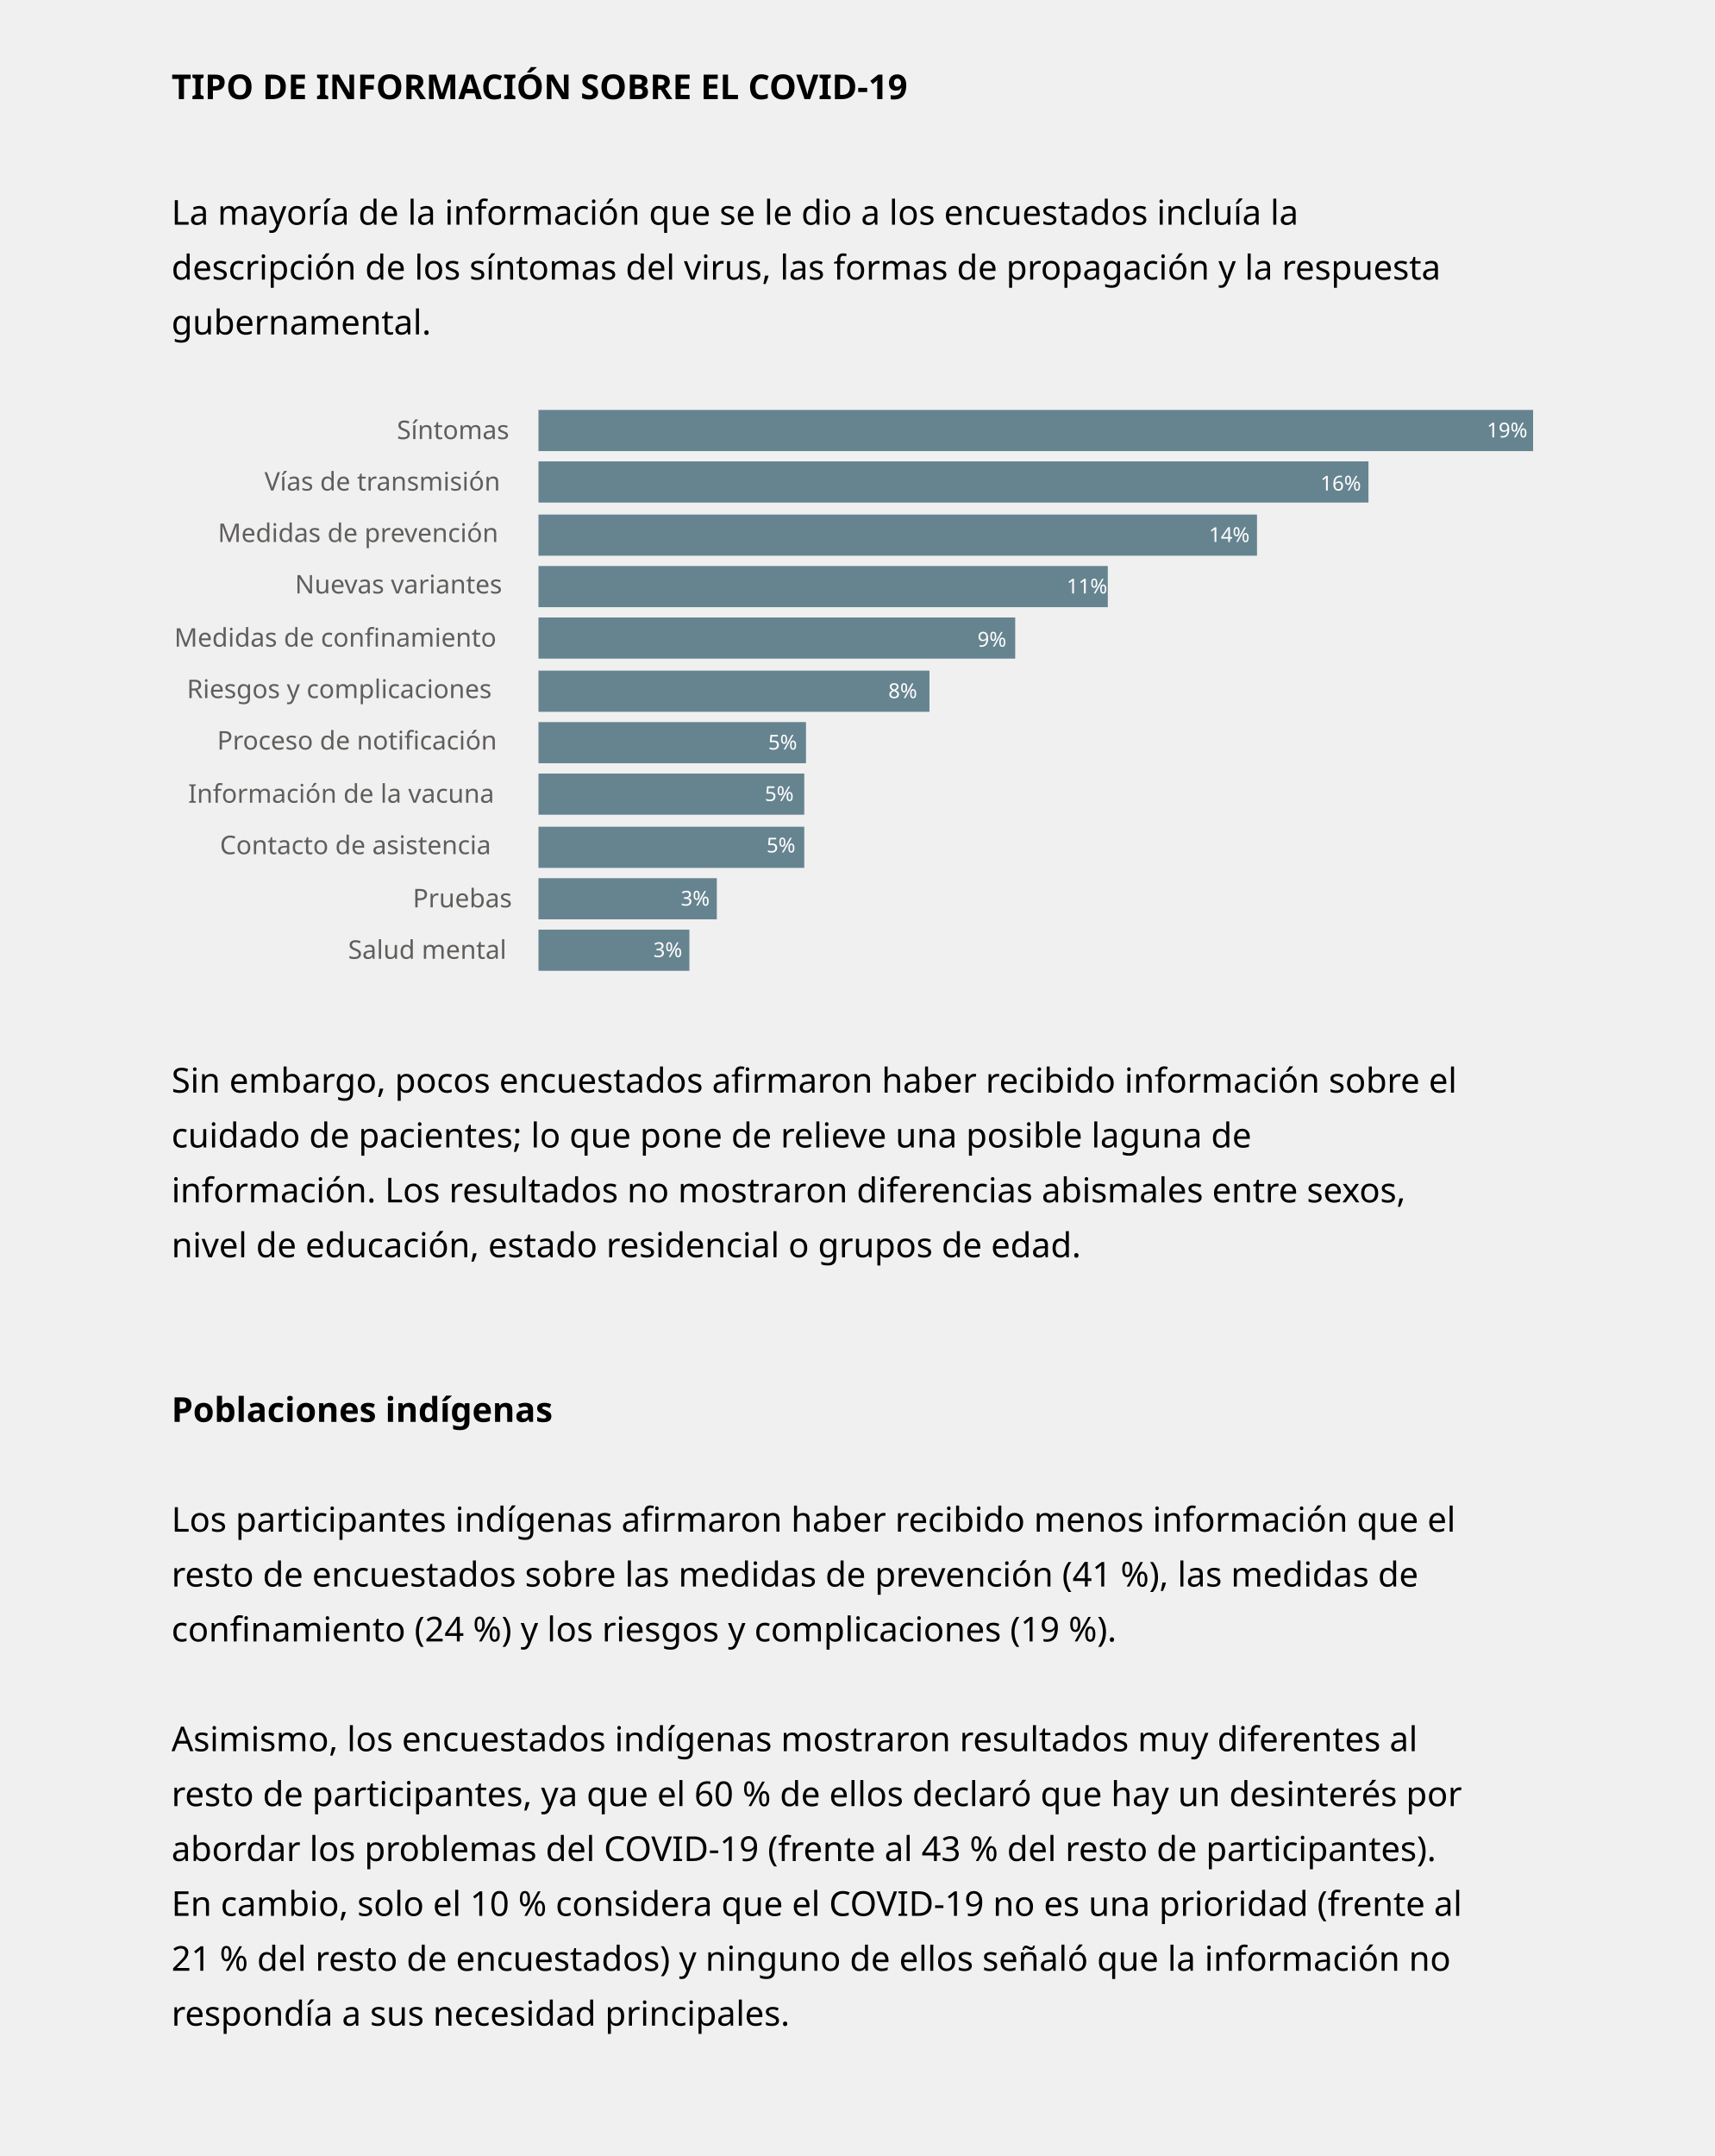
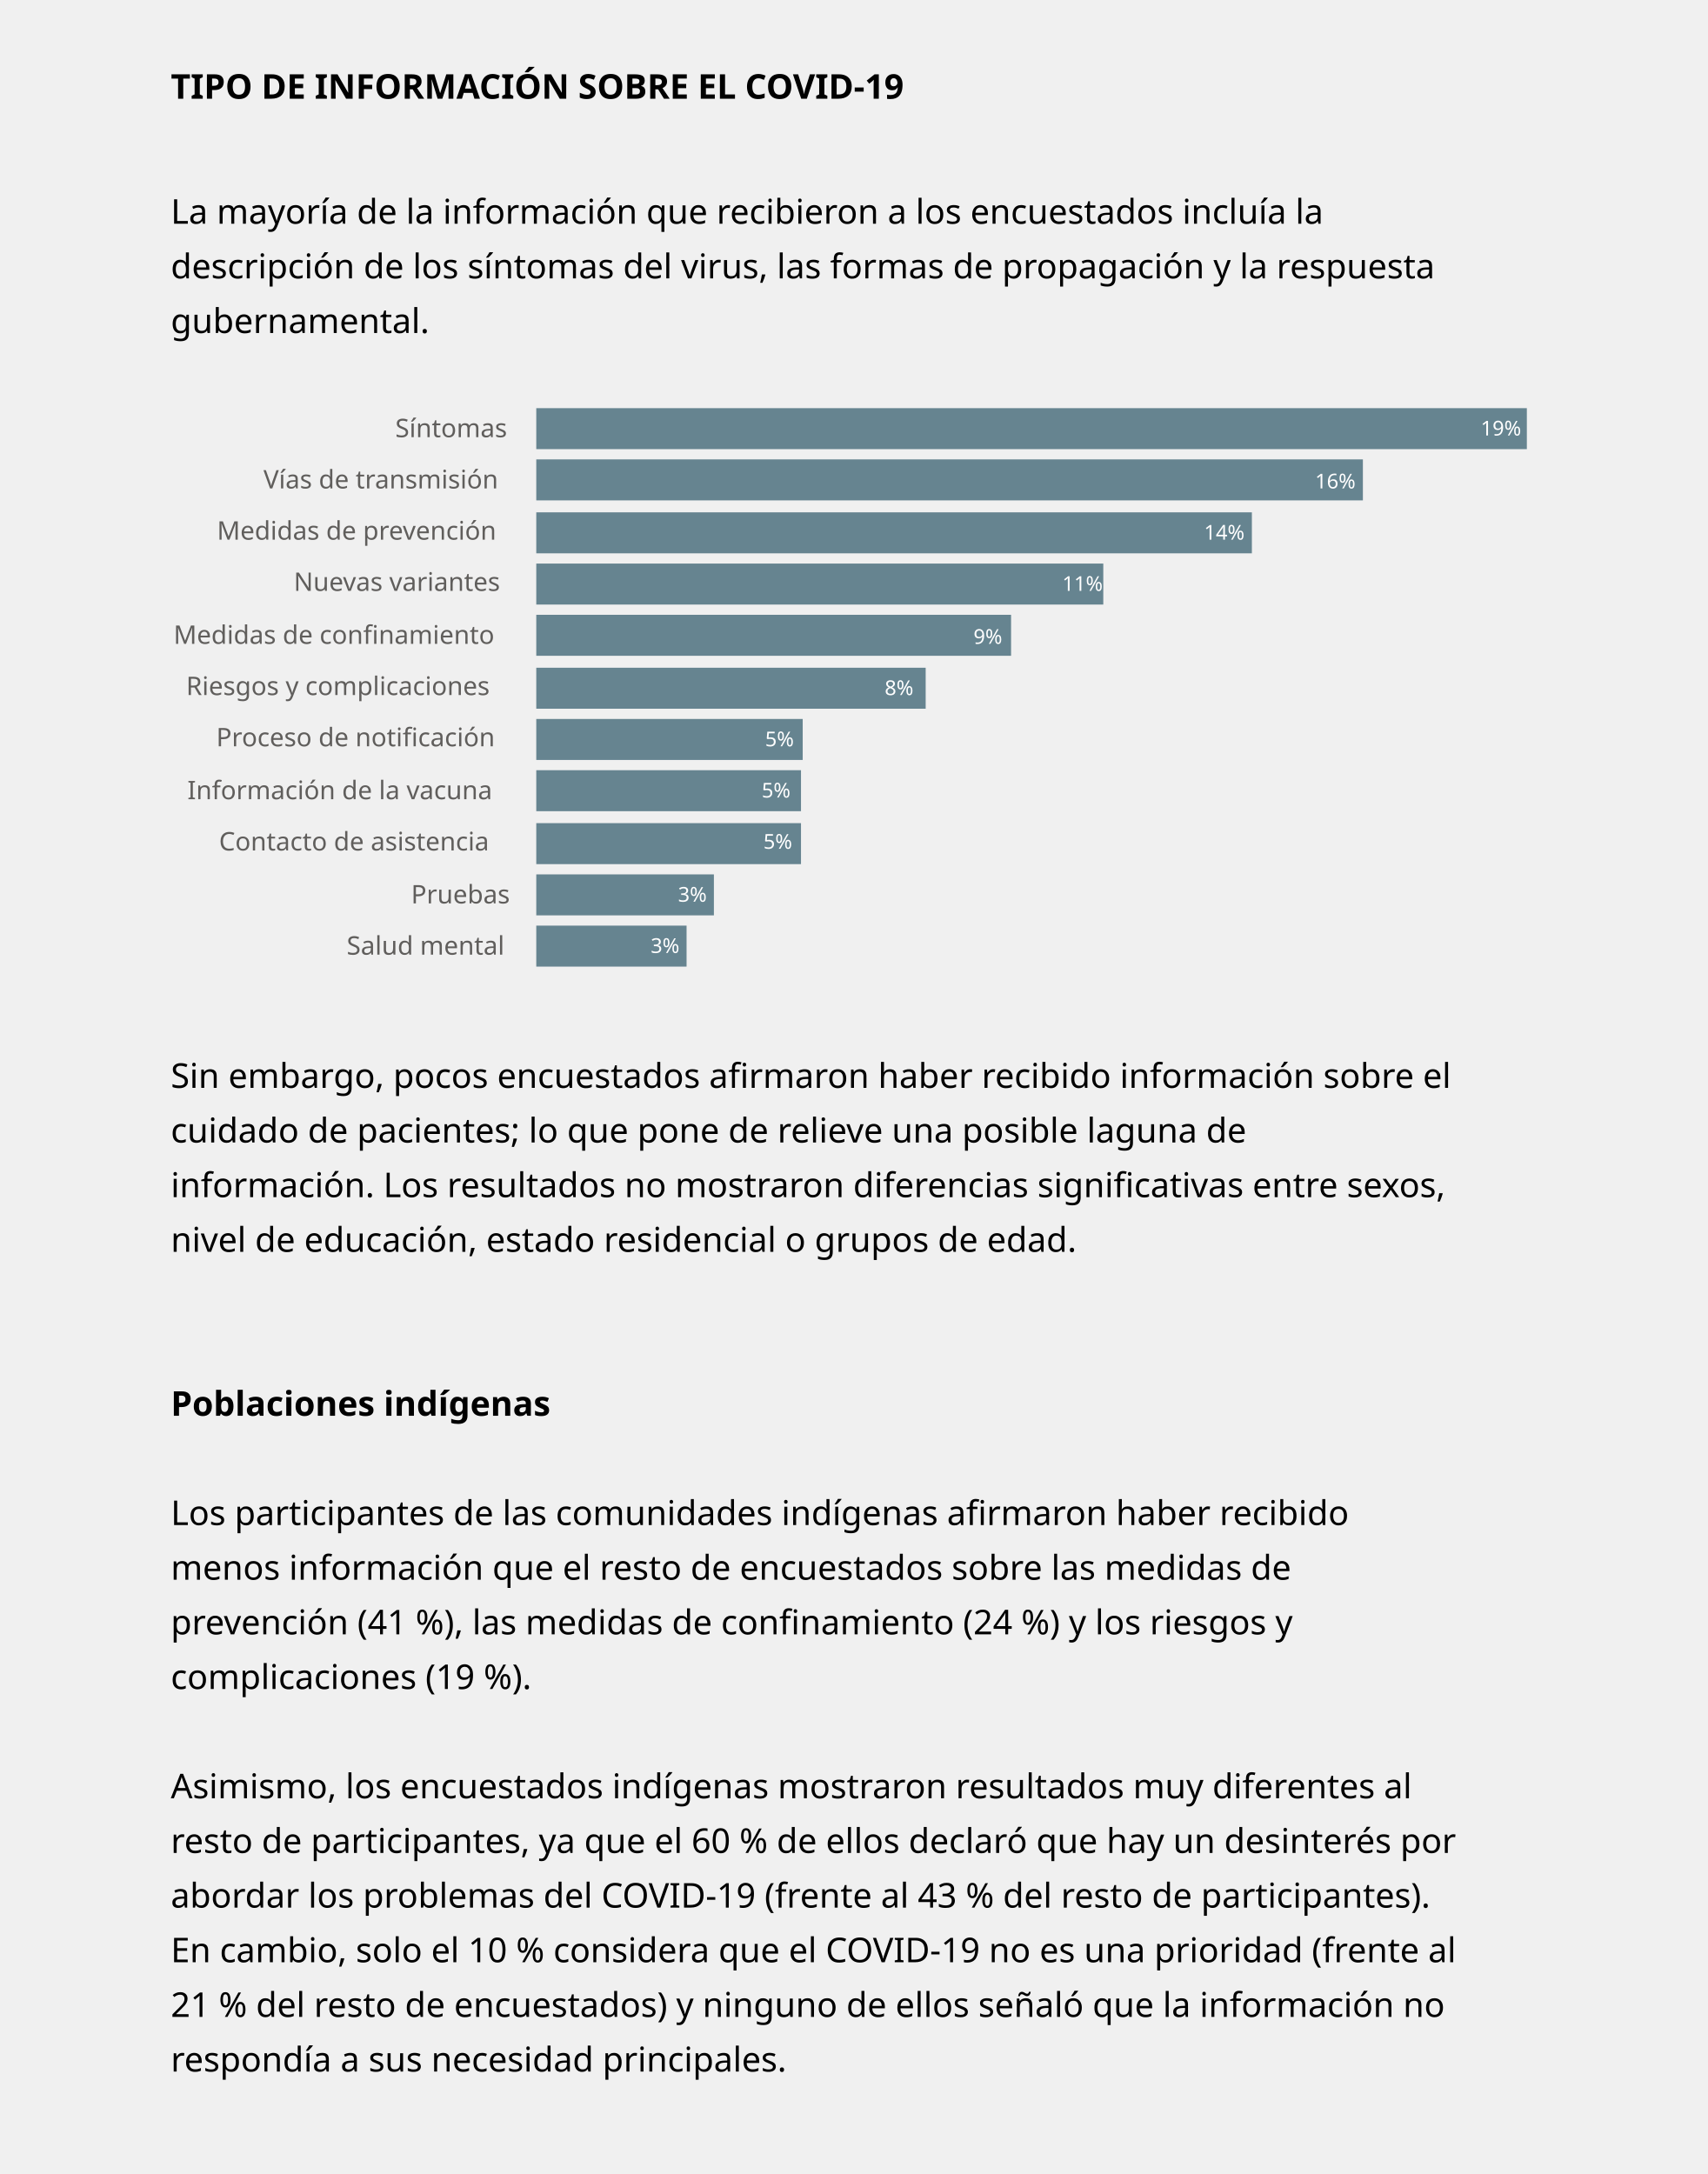
- <svg xmlns="http://www.w3.org/2000/svg" width="1000px" height="1257px" viewBox="0 0 1000 1257" version="1.1">
+ <svg xmlns="http://www.w3.org/2000/svg" width="1000px" height="1273px" viewBox="0 0 1000 1273" version="1.1">
  <g id="svg36" stroke="none" stroke-width="1" fill="none" fill-rule="evenodd">
    <text id="La-mayoría-de-la-inf" font-family="Poppins-Regular, Poppins" font-size="20" font-weight="normal" line-spacing="32" fill="#000000">
-       <tspan x="100" y="131">La mayoría de la información que se le dio a los encuestados incluía la </tspan>
+       <tspan x="100" y="131">La mayoría de la información que recibieron a los encuestados incluía la </tspan>
      <tspan x="100" y="163">descripción de los síntomas del virus, las formas de propagación y la respuesta </tspan>
      <tspan x="100" y="195">gubernamental. </tspan>
    </text>
    <text id="Sin-embargo,-pocos-e" font-family="Poppins-Regular, Poppins" font-size="20" font-weight="normal" line-spacing="32" fill="#000000">
      <tspan x="100" y="637">Sin embargo, pocos encuestados afirmaron haber recibido información sobre el </tspan>
      <tspan x="100" y="669">cuidado de pacientes; lo que pone de relieve una posible laguna de </tspan>
-       <tspan x="100" y="701">información. Los resultados no mostraron diferencias abismales entre sexos, </tspan>
+       <tspan x="100" y="701">información. Los resultados no mostraron diferencias significativas entre sexos, </tspan>
      <tspan x="100" y="733">nivel de educación, estado residencial o grupos de edad.</tspan>
      <tspan x="100" y="765" />
      <tspan x="100" y="797" font-family="Poppins-Bold, Poppins" font-weight="bold" />
      <tspan x="100" y="829" font-family="Poppins-Bold, Poppins" font-weight="bold">Poblaciones indígenas</tspan>
      <tspan x="100" y="861" />
-       <tspan x="100" y="893">Los participantes indígenas afirmaron haber recibido menos información que el </tspan>
-       <tspan x="100" y="925">resto de encuestados sobre las medidas de prevención (41 %), las medidas de </tspan>
-       <tspan x="100" y="957">confinamiento (24 %) y los riesgos y complicaciones (19 %).  </tspan>
-       <tspan x="100" y="989" />
-       <tspan x="100" y="1021">Asimismo, los encuestados indígenas mostraron resultados muy diferentes al </tspan>
-       <tspan x="100" y="1053">resto de participantes, ya que el 60 % de ellos declaró que hay un desinterés por </tspan>
-       <tspan x="100" y="1085">abordar los problemas del COVID-19 (frente al 43 % del resto de participantes). </tspan>
-       <tspan x="100" y="1117">En cambio, solo el 10 % considera que el COVID-19 no es una prioridad (frente al </tspan>
-       <tspan x="100" y="1149">21 % del resto de encuestados) y ninguno de ellos señaló que la información no </tspan>
-       <tspan x="100" y="1181">respondía a sus necesidad principales. </tspan>
+       <tspan x="100" y="893">Los participantes de las comunidades indígenas afirmaron haber recibido </tspan>
+       <tspan x="100" y="925">menos información que el resto de encuestados sobre las medidas de </tspan>
+       <tspan x="100" y="957">prevención (41 %), las medidas de confinamiento (24 %) y los riesgos y </tspan>
+       <tspan x="100" y="989">complicaciones (19 %).  </tspan>
+       <tspan x="100" y="1021" />
+       <tspan x="100" y="1053">Asimismo, los encuestados indígenas mostraron resultados muy diferentes al </tspan>
+       <tspan x="100" y="1085">resto de participantes, ya que el 60 % de ellos declaró que hay un desinterés por </tspan>
+       <tspan x="100" y="1117">abordar los problemas del COVID-19 (frente al 43 % del resto de participantes). </tspan>
+       <tspan x="100" y="1149">En cambio, solo el 10 % considera que el COVID-19 no es una prioridad (frente al </tspan>
+       <tspan x="100" y="1181">21 % del resto de encuestados) y ninguno de ellos señaló que la información no </tspan>
+       <tspan x="100" y="1213">respondía a sus necesidad principales. </tspan>
    </text>
    <g id="Group" transform="translate(79, 239)" fill-rule="nonzero">
      <text id="Síntomas" fill="#605E5C" font-family="Poppins-Regular, Poppins" font-size="15" font-weight="normal">
        <tspan x="152.425" y="17">Síntomas</tspan>
      </text>
      <text id="Vías-de-transmisión" fill="#605E5C" font-family="Poppins-Regular, Poppins" font-size="15" font-weight="normal">
        <tspan x="75.265" y="47">Vías de transmisión</tspan>
      </text>
      <text id="Medidas-de-prevenció" fill="#605E5C" font-family="Poppins-Regular, Poppins" font-size="15" font-weight="normal">
        <tspan x="48.05" y="77">Medidas de prevención</tspan>
      </text>
      <text id="Nuevas-variantes" fill="#605E5C" font-family="Poppins-Regular, Poppins" font-size="15" font-weight="normal">
        <tspan x="92.995" y="107">Nuevas variantes</tspan>
      </text>
      <text id="Medidas-de-confinami" fill="#605E5C" font-family="Poppins-Regular, Poppins" font-size="15" font-weight="normal">
        <tspan x="22.625" y="138">Medidas de confinamiento</tspan>
      </text>
      <text id="Riesgos-y-complicaci" fill="#605E5C" font-family="Poppins-Regular, Poppins" font-size="15" font-weight="normal">
        <tspan x="29.99" y="168">Riesgos y complicaciones</tspan>
      </text>
      <text id="Proceso-de-notificac" fill="#605E5C" font-family="Poppins-Regular, Poppins" font-size="15" font-weight="normal">
        <tspan x="47.62" y="198">Proceso de notificación</tspan>
      </text>
      <text id="Información-de-la-va" fill="#605E5C" font-family="Poppins-Regular, Poppins" font-size="15" font-weight="normal">
        <tspan x="30.71" y="229">Información de la vacuna</tspan>
      </text>
      <text id="Contacto-de-asistenc" fill="#605E5C" font-family="Poppins-Regular, Poppins" font-size="15" font-weight="normal">
        <tspan x="49.22" y="259">Contacto de asistencia</tspan>
      </text>
      <text id="Pruebas" fill="#605E5C" font-family="Poppins-Regular, Poppins" font-size="15" font-weight="normal">
        <tspan x="161.71" y="290">Pruebas</tspan>
      </text>
      <text id="Salud-mental" fill="#605E5C" font-family="Poppins-Regular, Poppins" font-size="15" font-weight="normal">
        <tspan x="123.98" y="320">Salud mental</tspan>
      </text>
      <rect id="Rectangle" fill="#668490" x="235" y="0" width="580" height="24" />
      <rect id="Rectangle" fill="#668490" x="235" y="30" width="484" height="24" />
      <rect id="Rectangle" fill="#668490" x="235" y="61" width="419" height="24" />
      <rect id="Rectangle" fill="#668490" x="235" y="91" width="332" height="24" />
      <rect id="Rectangle" fill="#668490" x="235" y="121" width="278" height="24" />
      <rect id="Rectangle" fill="#668490" x="235" y="152" width="228" height="24" />
      <rect id="Rectangle" fill="#668490" x="235" y="182" width="156" height="24" />
      <rect id="Rectangle" fill="#668490" x="235" y="212" width="155" height="24" />
      <rect id="Rectangle" fill="#668490" x="235" y="243" width="155" height="24" />
      <rect id="Rectangle" fill="#668490" x="235" y="273" width="104" height="24" />
      <rect id="Rectangle" fill="#668490" x="235" y="303" width="88" height="24" />
      <text id="19%" font-family="Poppins-Regular, Poppins" font-size="12" font-weight="normal" fill="#FFFFFF">
        <tspan x="788" y="16">19%</tspan>
      </text>
      <text id="16%" font-family="Poppins-Regular, Poppins" font-size="12" font-weight="normal" fill="#FFFFFF">
        <tspan x="691" y="47">16%</tspan>
      </text>
      <text id="14%" font-family="Poppins-Regular, Poppins" font-size="12" font-weight="normal" fill="#FFFFFF">
        <tspan x="626" y="77">14%</tspan>
      </text>
      <text id="11%" font-family="Poppins-Regular, Poppins" font-size="12" font-weight="normal" fill="#FFFFFF">
        <tspan x="543" y="107">11%</tspan>
      </text>
      <text id="9%" font-family="Poppins-Regular, Poppins" font-size="12" font-weight="normal" fill="#FFFFFF">
        <tspan x="491" y="138">9%</tspan>
      </text>
      <text id="8%" font-family="Poppins-Regular, Poppins" font-size="12" font-weight="normal" fill="#FFFFFF">
        <tspan x="439" y="168">8%</tspan>
      </text>
      <text id="5%" font-family="Poppins-Regular, Poppins" font-size="12" font-weight="normal" fill="#FFFFFF">
        <tspan x="369" y="198">5%</tspan>
      </text>
      <text id="5%" font-family="Poppins-Regular, Poppins" font-size="12" font-weight="normal" fill="#FFFFFF">
        <tspan x="367" y="228">5%</tspan>
      </text>
      <text id="5%" font-family="Poppins-Regular, Poppins" font-size="12" font-weight="normal" fill="#FFFFFF">
        <tspan x="368" y="258">5%</tspan>
      </text>
      <text id="3%" font-family="Poppins-Regular, Poppins" font-size="12" font-weight="normal" fill="#FFFFFF">
        <tspan x="318" y="289">3%</tspan>
      </text>
      <text id="3%" font-family="Poppins-Regular, Poppins" font-size="12" font-weight="normal" fill="#FFFFFF">
        <tspan x="302" y="319">3%</tspan>
      </text>
    </g>
    <g id="Group-10" transform="translate(100, 36.80303)" fill="#000000" font-family="Poppins-Bold, Poppins" font-size="20" font-weight="bold">
      <text id="TIPO-DE-INFORMACIÓN">
        <tspan x="0" y="21">TIPO DE INFORMACIÓN SOBRE EL COVID-19</tspan>
      </text>
    </g>
  </g>
</svg>
